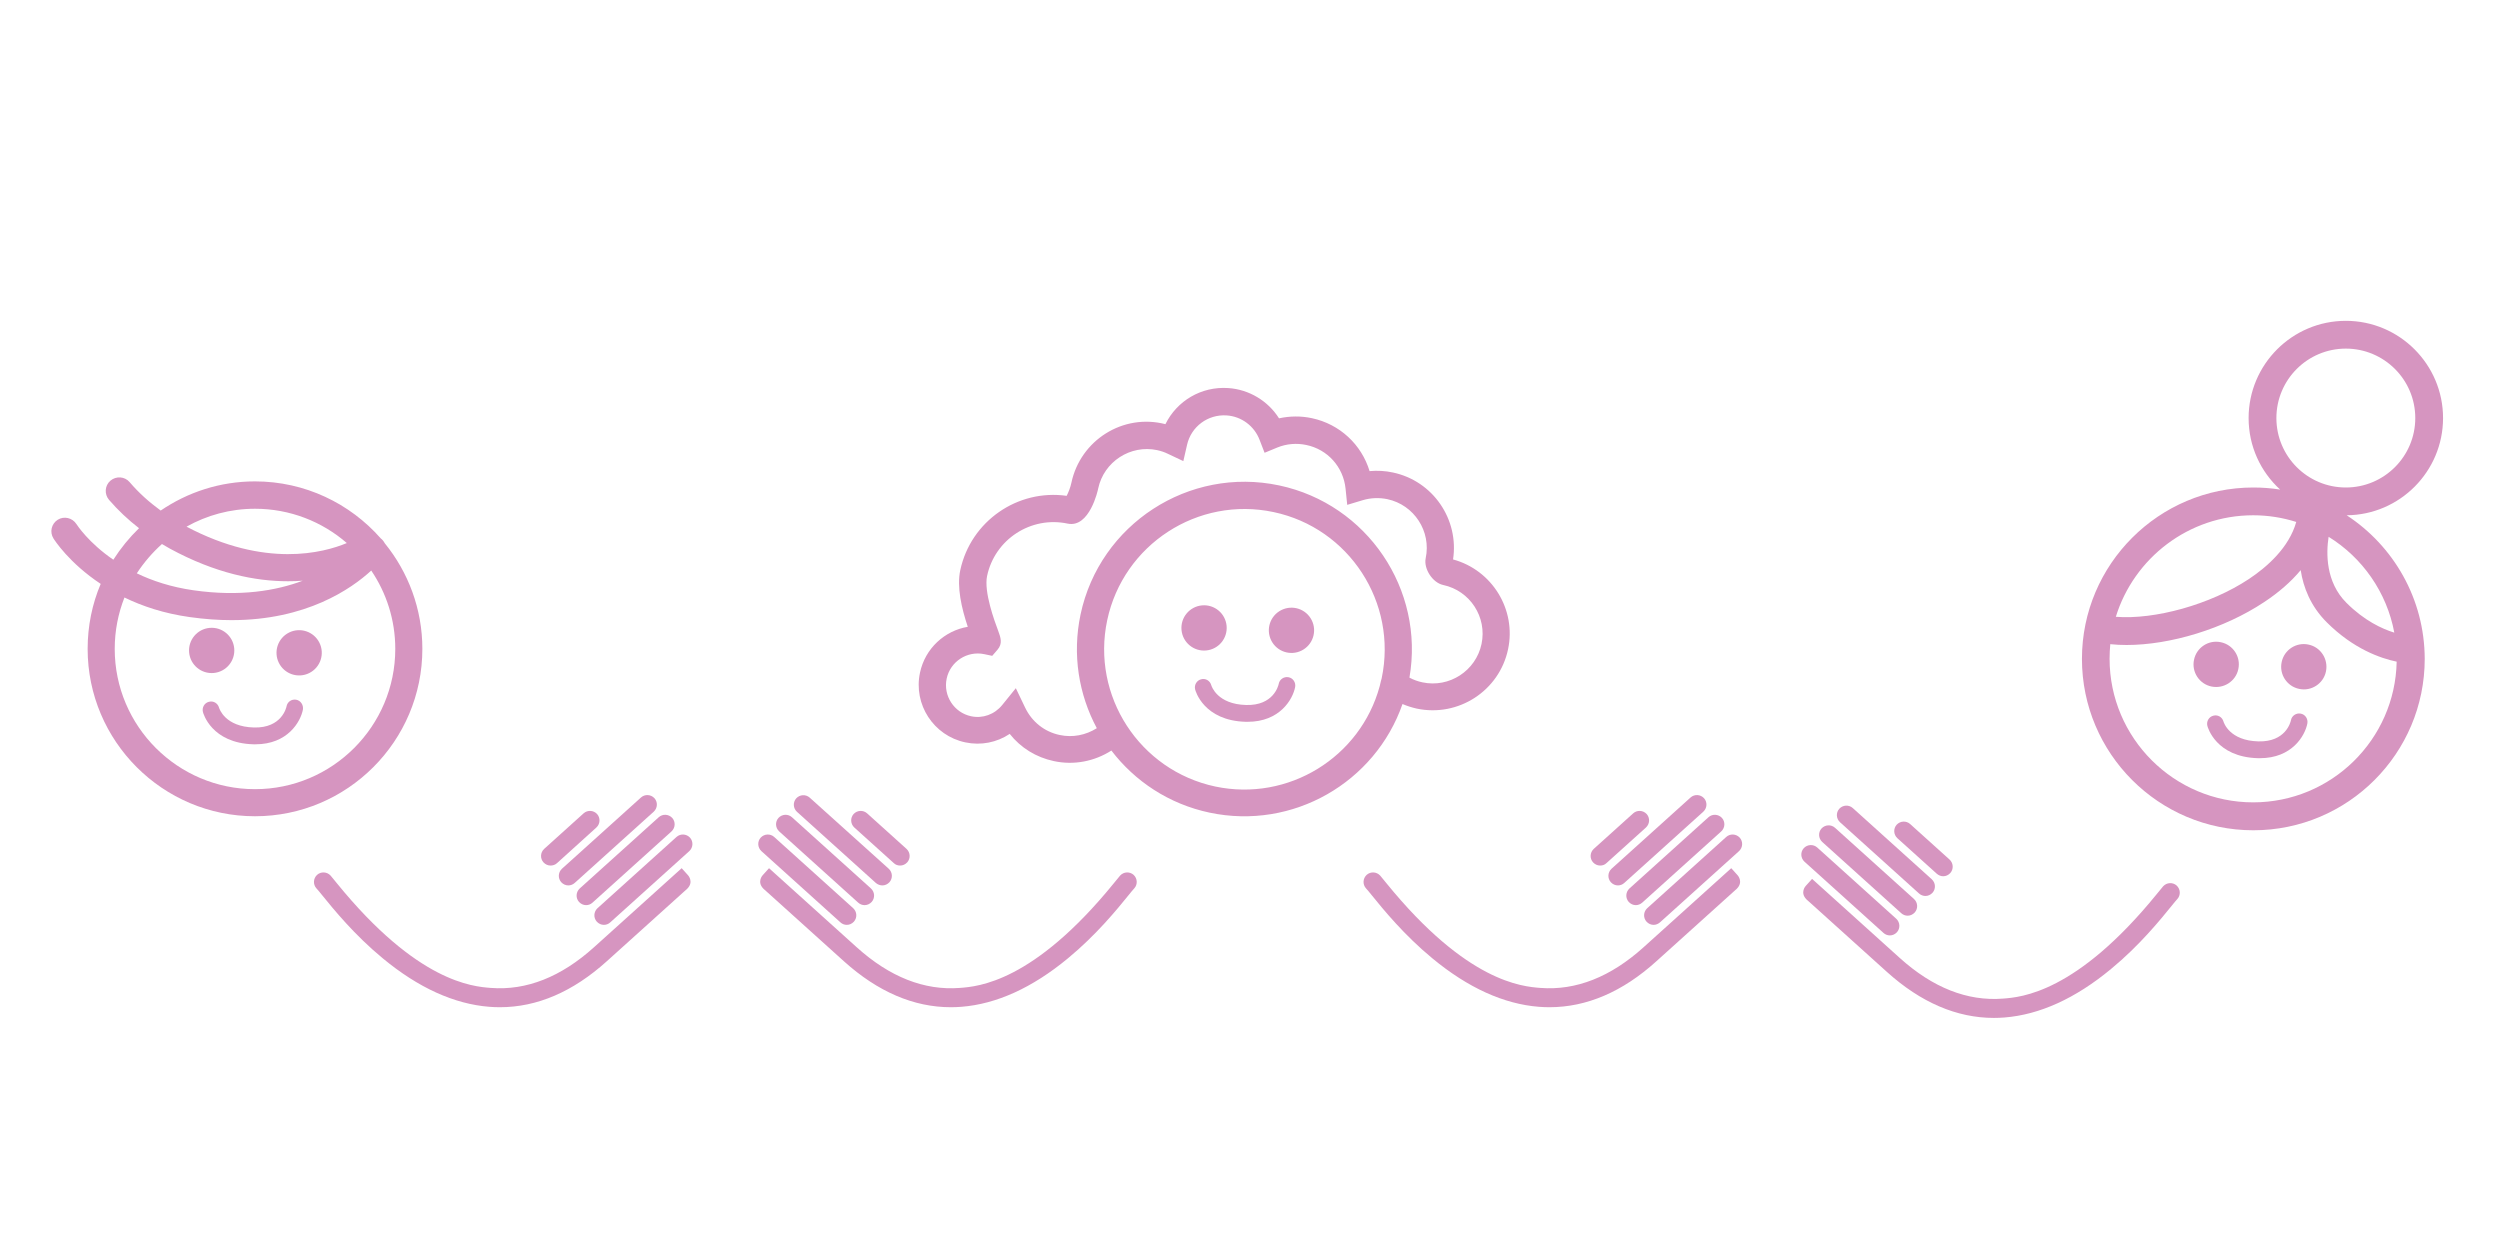
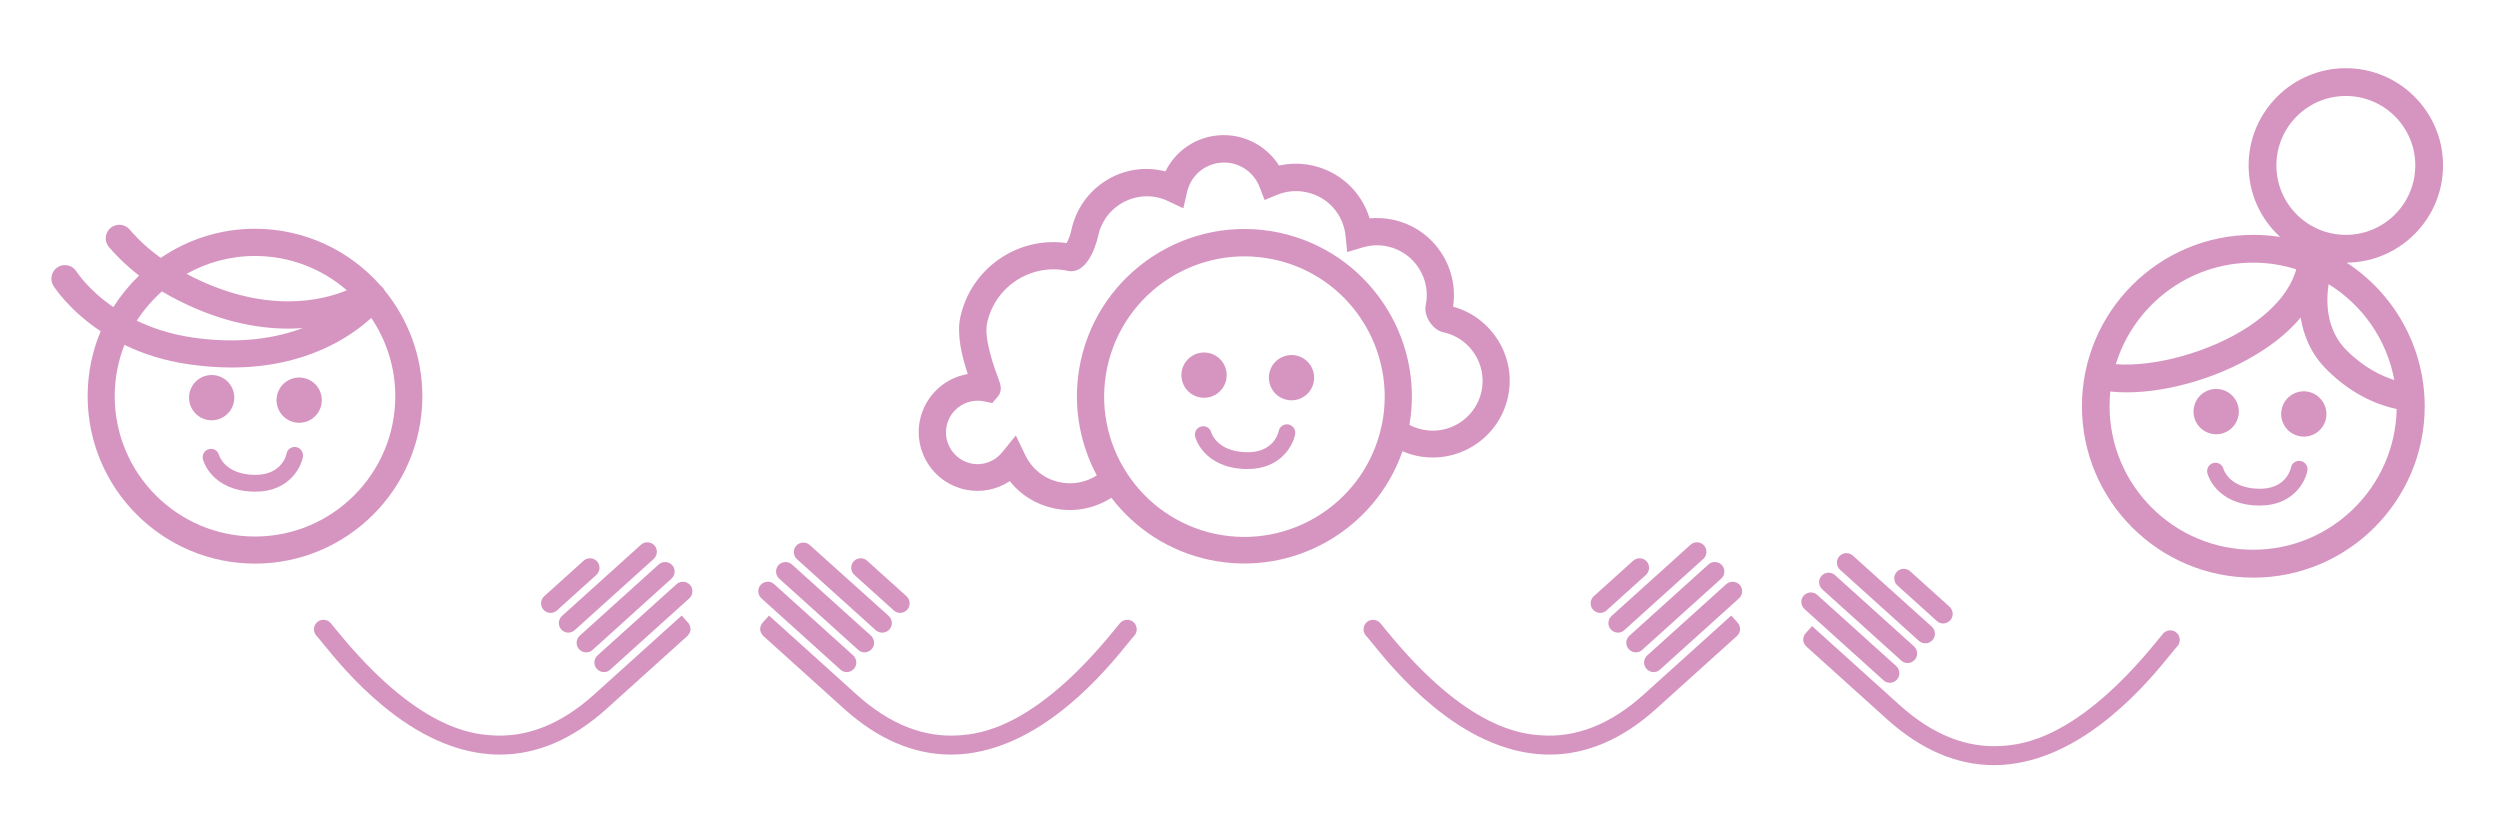
- <svg xmlns="http://www.w3.org/2000/svg" version="1.1" x="0px" y="0px" viewBox="0 0 1800 900" style="enable-background:new 0 0 1800 900;" xml:space="preserve">
+ <svg xmlns="http://www.w3.org/2000/svg" version="1.1" x="0px" y="0px" viewBox="0 0 1800 600" style="enable-background:new 0 0 1800 600;" xml:space="preserve">
  <style type="text/css">
- 	.st0{fill:#785089;}
- 	.st1{fill:#D695C0;}
- 	.st2{fill:#442856;}
- 	.st3{fill:#BEA3CC;}
+ 	.st0{fill:#BEA3CC;}
+ 	.st1{fill:#785089;}
+ 	.st2{fill:#D695C0;}
+ 	.st3{fill:#442856;}
	.st4{fill:#F0CEE2;}
	.st5{fill:none;stroke:#D695C0;stroke-width:16;stroke-miterlimit:10;}
	.st6{fill:none;stroke:#785089;stroke-width:15;stroke-linecap:round;stroke-miterlimit:10;}
- 	.st7{fill:none;stroke:#60C7D5;stroke-width:16;stroke-miterlimit:10;}
+ 	.st7{fill:#76BF60;}
+ 	.st8{fill:#489B91;}
+ 	.st9{fill:#EC8231;}
+ 	.st10{fill:#E34D99;}
+ 	.st11{fill:#C7E2C0;}
+ 	.st12{fill:#9BD2CA;}
+ 	.st13{fill:#FBC089;}
+ 	.st14{fill:#E9A6C9;}
+ 	.st15{fill:none;stroke:#442856;stroke-width:15;stroke-miterlimit:10;}
+ 	.st16{fill:none;stroke:#60C7D5;stroke-width:16;stroke-miterlimit:10;}
</style>
  <g id="Layer_1">
    <g>
-       <path class="st1" d="M1115.6,725.2c-2.5,0-5-0.1-7.6-0.3c-25.3-2-51.1-13.7-76.7-34.9c-20.5-16.9-35.5-35.4-43.6-45.4    c-1.8-2.3-3.3-4-4.2-5c-2.5-2.8-2.3-7.1,0.5-9.7c2.8-2.5,7.1-2.3,9.7,0.5c1.1,1.3,2.6,3.1,4.6,5.6c57.9,71.2,97.7,74.3,110.8,75.3    c25.6,2,50.6-7.9,74.3-29.3l63.1-56.9l4.6,5.1c0.2,0.2,4.2,4.8-0.5,9.6l0,0c0,0-0.2,0.2-0.5,0.5c0,0,0,0,0,0l-0.6,0.5    c-3.5,3.1-16.2,14.6-56.9,51.3C1168.3,714.1,1142.4,725.2,1115.6,725.2z" />
-       <path class="st1" d="M1190.6,665.9c-1.9,0-3.7-0.8-5.1-2.3c-2.5-2.8-2.3-7.1,0.5-9.7l56.9-51.3c2.8-2.5,7.1-2.3,9.7,0.5    c2.5,2.8,2.3,7.1-0.5,9.7l-56.9,51.3C1193.8,665.3,1192.2,665.9,1190.6,665.9z" />
-       <path class="st1" d="M1177.8,651.7c-1.9,0-3.7-0.8-5.1-2.3c-2.5-2.8-2.3-7.1,0.5-9.7l56.9-51.3c2.8-2.5,7.1-2.3,9.7,0.5    c2.5,2.8,2.3,7.1-0.5,9.7l-56.9,51.3C1181,651.1,1179.4,651.7,1177.8,651.7z" />
-       <path class="st1" d="M1152.1,623.2c-1.9,0-3.7-0.8-5.1-2.3c-2.5-2.8-2.3-7.1,0.5-9.7l28.4-25.6c2.8-2.5,7.1-2.3,9.7,0.5    c2.5,2.8,2.3,7.1-0.5,9.7l-28.4,25.6C1155.4,622.7,1153.8,623.2,1152.1,623.2z" />
-       <path class="st1" d="M1164.9,637.5c-1.9,0-3.7-0.8-5.1-2.3c-2.5-2.8-2.3-7.1,0.5-9.7l56.9-51.3c2.8-2.5,7.1-2.3,9.7,0.5    c2.5,2.8,2.3,7.1-0.5,9.7l-56.9,51.3C1168.2,636.9,1166.6,637.5,1164.9,637.5z" />
-     </g>
-     <g>
-       <path class="st1" d="M684.6,725.2c2.5,0,5-0.1,7.6-0.3c25.3-2,51.1-13.7,76.7-34.9c20.5-16.9,35.5-35.4,43.6-45.4    c1.8-2.3,3.3-4,4.2-5c2.5-2.8,2.3-7.1-0.5-9.7c-2.8-2.5-7.1-2.3-9.7,0.5c-1.1,1.3-2.6,3.1-4.6,5.6    c-57.9,71.2-97.7,74.3-110.8,75.3c-25.6,2-50.6-7.9-74.3-29.3l-63.1-56.9l-4.6,5.1c-0.2,0.2-4.2,4.8,0.5,9.6l0,0    c0,0,0.2,0.2,0.5,0.5c0,0,0,0,0,0l0.6,0.5c3.5,3.1,16.2,14.6,56.9,51.3C632,714.1,657.9,725.2,684.6,725.2z" />
-       <path class="st1" d="M609.7,665.9c1.9,0,3.7-0.8,5.1-2.3c2.5-2.8,2.3-7.1-0.5-9.7l-56.9-51.3c-2.8-2.5-7.1-2.3-9.7,0.5    c-2.5,2.8-2.3,7.1,0.5,9.7l56.9,51.3C606.4,665.3,608,665.9,609.7,665.9z" />
-       <path class="st1" d="M622.5,651.7c1.9,0,3.7-0.8,5.1-2.3c2.5-2.8,2.3-7.1-0.5-9.7l-56.9-51.3c-2.8-2.5-7.1-2.3-9.7,0.5    c-2.5,2.8-2.3,7.1,0.5,9.7l56.9,51.3C619.2,651.1,620.9,651.7,622.5,651.7z" />
-       <path class="st1" d="M648.1,623.2c1.9,0,3.7-0.8,5.1-2.3c2.5-2.8,2.3-7.1-0.5-9.7l-28.4-25.6c-2.8-2.5-7.1-2.3-9.7,0.5    c-2.5,2.8-2.3,7.1,0.5,9.7l28.4,25.6C644.8,622.7,646.5,623.2,648.1,623.2z" />
-       <path class="st1" d="M635.3,637.5c1.9,0,3.7-0.8,5.1-2.3c2.5-2.8,2.3-7.1-0.5-9.7L583,574.3c-2.8-2.5-7.1-2.3-9.7,0.5    c-2.5,2.8-2.3,7.1,0.5,9.7l56.9,51.3C632,636.9,633.7,637.5,635.3,637.5z" />
-     </g>
-     <g>
-       <path class="st1" d="M1046.2,402.8c4.4-28.8-14.4-56.5-43.3-62.6c-5.5-1.2-11.2-1.5-16.8-1c-5.8-19.1-21.4-33.8-41.5-38.1    c-7.9-1.7-15.9-1.6-23.7,0.1c-7.9-12.5-21.5-20.8-36.6-21.8c-19.4-1.3-36.9,9.2-45.2,26c-30.6-7.9-61.2,11.6-67.7,42.2    c-0.7,3.4-2.2,7.1-3.4,9.4c-35.3-5-69,18.2-76.6,53.5c-2.6,12.1,0.9,27.3,5.4,40.8c-16.6,2.8-30.7,15.5-34.4,33    c-4.9,22.9,9.8,45.4,32.6,50.2c11.3,2.4,22.7,0.1,32-6.1c7.9,10,19,16.9,31.8,19.6c14.4,3.1,29.2,0.2,41.4-7.6    c16.9,22.1,41.4,38.5,70.7,44.7c60,12.7,119.2-21.7,138.9-78.2c3.3,1.4,6.7,2.5,10.3,3.3c29.9,6.3,59.4-12.8,65.7-42.7    C1091.9,438.9,1074.3,410.4,1046.2,402.8z M994.8,488.4c0,0.1-0.1,0.3-0.1,0.4l0,0c-0.1,0.5-0.3,0.9-0.4,1.4l-0.9,3.8    c-13.9,51.3-65.8,83.4-118.4,72.3c-54.5-11.6-89.4-65.3-77.8-119.8c11.6-54.5,65.3-89.4,119.8-77.8    C971.4,380.2,1006.3,433.9,994.8,488.4z M1066.7,463.7c-4.1,19.3-23.2,31.7-42.5,27.6c-3.3-0.7-6.4-1.8-9.4-3.4    c11-63.4-30.3-124.9-93.8-138.4c-65-13.8-129.2,27.9-143,92.9c-6.1,28.9-1.3,57.6,11.7,81.9c-7.9,5-17.4,6.9-26.7,4.9    c-11-2.3-20-9.5-24.9-19.7l-6.7-14l-9.8,12.1c-5.5,6.8-14.1,9.9-22.4,8.1c-12.3-2.6-20.2-14.8-17.6-27.1    c2.6-12.3,14.8-20.2,27.1-17.6l5.7,1.2l3.8-4.4c3.9-4.5,2.2-8.9,0.5-13.6c-2.6-6.9-10.4-28-8-39.5c5.6-26.4,31.6-43.3,58-37.7    c15.8,3.3,21.8-24.1,22-25.3c4.1-19.3,23.2-31.7,42.5-27.6c2.6,0.6,5.2,1.4,7.8,2.7l11,5.2l2.7-11.8c3-13.1,15-22,28.5-21.1    c10.6,0.7,19.9,7.6,23.7,17.6l3.6,9.3l9.2-3.8c6.6-2.7,13.9-3.3,20.9-1.8c15.3,3.2,26.6,15.8,28.2,31.4l1.2,11.7l11.3-3.4    c5.7-1.7,11.8-1.9,17.6-0.7c19.3,4.1,31.7,23.2,27.6,42.5c-1.6,7.6,5,17.7,12.6,19.3C1058.4,425.3,1070.8,444.3,1066.7,463.7z" />
-       <ellipse transform="matrix(0.9958 -9.180736e-02 9.180736e-02 0.9958 -37.8437 81.4937)" class="st1" cx="866.9" cy="452.1" rx="16.3" ry="16.3" />
-       <ellipse transform="matrix(0.895 -0.446 0.446 0.895 -104.7925 462.4119)" class="st1" cx="929.9" cy="453.8" rx="16.3" ry="16.3" />
-       <path class="st1" d="M927.7,487.6c-3.2-0.6-6.4,1.5-7,4.7c-0.3,1.6-3.9,15.8-23.4,15.3c-20.9-0.5-25-13.6-25.2-14.3    c-0.9-3.2-4.1-5.1-7.3-4.2c-3.2,0.8-5.1,4.1-4.3,7.3c0.2,0.9,6.1,22.5,36.5,23.3c0.4,0,0.9,0,1.3,0c23.2,0,32.5-16.2,34.2-25    C933.1,491.4,931,488.2,927.7,487.6z" />
-     </g>
-     <g>
-       <path class="st1" d="M359.9,725.2c-2.5,0-5-0.1-7.6-0.3c-25.3-2-51.1-13.7-76.7-34.9c-20.5-16.9-35.5-35.4-43.6-45.4    c-1.8-2.3-3.3-4-4.2-5c-2.5-2.8-2.3-7.1,0.5-9.7c2.8-2.5,7.1-2.3,9.7,0.5c1.1,1.3,2.6,3.1,4.6,5.6c57.9,71.2,97.7,74.3,110.8,75.3    c25.6,2,50.6-7.9,74.3-29.3l63.1-56.9l4.6,5.1c0.2,0.2,4.2,4.8-0.5,9.6l0,0c0,0-0.2,0.2-0.5,0.5c0,0,0,0,0,0l-0.6,0.5    c-3.5,3.1-16.2,14.6-56.9,51.3C412.5,714.1,386.7,725.2,359.9,725.2z" />
-       <path class="st1" d="M434.8,665.9c-1.9,0-3.7-0.8-5.1-2.3c-2.5-2.8-2.3-7.1,0.5-9.7l56.9-51.3c2.8-2.5,7.1-2.3,9.7,0.5    c2.5,2.8,2.3,7.1-0.5,9.7l-56.9,51.3C438.1,665.3,436.5,665.9,434.8,665.9z" />
-       <path class="st1" d="M422,651.7c-1.9,0-3.7-0.8-5.1-2.3c-2.5-2.8-2.3-7.1,0.5-9.7l56.9-51.3c2.8-2.5,7.1-2.3,9.7,0.5    c2.5,2.8,2.3,7.1-0.5,9.7l-56.9,51.3C425.3,651.1,423.7,651.7,422,651.7z" />
-       <path class="st1" d="M396.4,623.2c-1.9,0-3.7-0.8-5.1-2.3c-2.5-2.8-2.3-7.1,0.5-9.7l28.4-25.6c2.8-2.5,7.1-2.3,9.7,0.5    c2.5,2.8,2.3,7.1-0.5,9.7L401,621.5C399.7,622.7,398,623.2,396.4,623.2z" />
-       <path class="st1" d="M409.2,637.5c-1.9,0-3.7-0.8-5.1-2.3c-2.5-2.8-2.3-7.1,0.5-9.7l56.9-51.3c2.8-2.5,7.1-2.3,9.7,0.5    c2.5,2.8,2.3,7.1-0.5,9.7l-56.9,51.3C412.5,636.9,410.8,637.5,409.2,637.5z" />
-     </g>
-     <g>
-       <path class="st1" d="M1689.6,371c38.3-0.3,69.4-31.6,69.4-70c0-38.6-31.4-70-70-70s-70,31.4-70,70c0,20.4,8.7,38.7,22.7,51.5    c-6.3-1-12.8-1.5-19.3-1.5c-68,0-123.4,55.3-123.4,123.4s55.3,123.4,123.4,123.4s123.4-55.3,123.4-123.4    C1745.7,431.1,1723.3,393,1689.6,371z M1639,301c0-27.6,22.4-50,50-50s50,22.4,50,50c0,27.6-22.4,50-50,50S1639,328.6,1639,301z     M1723.9,455.5c-8.8-2.7-21.6-8.6-34.5-21.5c-15-15-14.6-35.8-12.8-47.5C1700.9,401.5,1718.5,426.4,1723.9,455.5z M1622.3,371    c10.8,0,21.2,1.7,31,4.8c-5.2,18.5-21,32.4-34.1,41.1c-27.7,18.4-67.8,29.4-95.8,27.2C1536.4,401.9,1575.8,371,1622.3,371z     M1622.3,577.7c-57,0-103.4-46.4-103.4-103.4c0-3.6,0.2-7.1,0.5-10.5c3.7,0.4,7.6,0.6,11.7,0.6c31.4,0,70.1-11.6,99.1-30.9    c10.6-7,19.4-14.7,26.3-23c1.9,12.4,7.1,25.9,18.7,37.5c19.3,19.3,38.9,26,50.4,28.4C1724.5,532.5,1678.6,577.7,1622.3,577.7z" />
-       <path class="st1" d="M1611.6,481.7c1.9-8.8-3.8-17.5-12.6-19.3c-8.8-1.9-17.5,3.8-19.3,12.6c-1.9,8.8,3.8,17.5,12.6,19.3    C1601.1,496.1,1609.8,490.5,1611.6,481.7z" />
-       <path class="st1" d="M1662.1,464.1c-8.8-1.9-17.5,3.8-19.3,12.6c-1.9,8.8,3.8,17.5,12.6,19.3c8.8,1.9,17.5-3.8,19.3-12.6    C1676.5,474.6,1670.9,465.9,1662.1,464.1z" />
-       <path class="st1" d="M1656.5,513.8c-3.2-0.6-6.4,1.5-7,4.7c-0.3,1.6-3.9,15.8-23.4,15.3c-20.9-0.5-25-13.6-25.2-14.3    c-0.9-3.2-4.1-5.1-7.3-4.2c-3.2,0.8-5.1,4.1-4.3,7.3c0.2,0.9,6.1,22.5,36.5,23.3c0.5,0,0.9,0,1.3,0c23.2,0,32.5-16.2,34.2-25    C1661.9,517.6,1659.8,514.4,1656.5,513.8z" />
-     </g>
-     <g>
-       <ellipse transform="matrix(0.9958 -9.180736e-02 9.180736e-02 0.9958 -42.3462 15.9719)" class="st1" cx="152.4" cy="468.3" rx="16.3" ry="16.3" />
-       <ellipse transform="matrix(0.895 -0.446 0.446 0.895 -187.0185 145.4379)" class="st1" cx="215.4" cy="470" rx="16.3" ry="16.3" />
-       <path class="st1" d="M213.3,503.8c-3.3-0.6-6.4,1.5-7,4.8c-0.1,0.6-3.3,15.7-23.4,15.2c-20.9-0.5-25-13.6-25.2-14.3    c-0.9-3.2-4.1-5.1-7.3-4.2c-3.2,0.8-5.1,4.1-4.3,7.3c0.2,0.9,6.1,22.5,36.5,23.3c0.4,0,0.9,0,1.3,0c23.2,0,32.5-16.2,34.2-25    C218.6,507.6,216.5,504.4,213.3,503.8z" />
-       <path class="st1" d="M277,391.1c-0.7-1.3-1.6-2.5-2.8-3.4c0,0-0.1,0-0.1-0.1c-22.1-25.1-54.5-41-90.5-41c-25.2,0-48.5,7.8-67.9,21    c-8.4-6.1-15.9-12.9-22.4-20.5c-3.5-4.1-9.7-4.5-13.8-1c-4.1,3.5-4.5,9.7-1,13.8c6.4,7.4,13.7,14.3,21.6,20.4    c-7,6.8-13.2,14.4-18.5,22.7c-17.8-12.2-26-24.8-26.6-25.7c-2.9-4.5-8.9-5.9-13.4-3.1c-4.6,2.9-6,8.9-3.1,13.5    c0.7,1.1,11.2,17.6,34,32.7c-6.1,14.4-9.4,30.2-9.4,46.8c0,66.5,54.1,120.5,120.5,120.5c66.5,0,120.5-54.1,120.5-120.5    C304.1,438.4,293.9,411.9,277,391.1z M249.7,391c-16.7,7-58.6,18.2-115.4-11.8c14.6-8.2,31.4-12.9,49.3-12.9    C208.8,366.3,232,375.6,249.7,391z M116.6,391.7c1.9,1.1,3.8,2.2,5.7,3.3c32.9,17.9,61.8,23.5,85,23.5c3.7,0,7.3-0.1,10.7-0.4    c-19.1,7.2-45.1,11.7-78.7,6.9c-16.1-2.3-29.6-6.8-40.8-12.2C103.6,405,109.7,397.9,116.6,391.7z M183.6,568.2    c-55.7,0-101-45.3-101-101c0-13.1,2.5-25.5,7-37c12.9,6.3,28.5,11.5,47,14.1c10.7,1.5,20.7,2.2,30.1,2.2    c53.9,0,86.2-22.5,100.6-35.7c10.9,16.1,17.3,35.5,17.3,56.4C284.6,522.9,239.3,568.2,183.6,568.2z" />
-     </g>
-     <g>
-       <path class="st1" d="M1435.6,732.9c2.5,0,5-0.1,7.6-0.3c25.3-2,51.1-13.7,76.7-34.9c20.5-16.9,35.5-35.4,43.6-45.4    c1.8-2.3,3.3-4,4.2-5c2.5-2.8,2.3-7.1-0.5-9.7c-2.8-2.5-7.1-2.3-9.7,0.5c-1.1,1.3-2.6,3.1-4.6,5.6    c-57.9,71.2-97.7,74.3-110.8,75.3c-25.6,2-50.6-7.9-74.3-29.3l-63.1-56.9l-4.6,5.1c-0.2,0.2-4.2,4.8,0.5,9.6l0,0    c0,0,0.2,0.2,0.5,0.5c0,0,0,0,0,0l0.6,0.5c3.5,3.1,16.2,14.6,56.9,51.3C1383,721.8,1408.9,732.9,1435.6,732.9z" />
-       <path class="st1" d="M1360.7,673.5c1.9,0,3.7-0.8,5.1-2.3c2.5-2.8,2.3-7.1-0.5-9.7l-56.9-51.3c-2.8-2.5-7.1-2.3-9.7,0.5    c-2.5,2.8-2.3,7.1,0.5,9.7l56.9,51.3C1357.4,672.9,1359.1,673.5,1360.7,673.5z" />
-       <path class="st1" d="M1373.5,659.3c1.9,0,3.7-0.8,5.1-2.3c2.5-2.8,2.3-7.1-0.5-9.7l-56.9-51.3c-2.8-2.5-7.1-2.3-9.7,0.5    c-2.5,2.8-2.3,7.1,0.5,9.7l56.9,51.3C1370.2,658.7,1371.9,659.3,1373.5,659.3z" />
-       <path class="st1" d="M1399.1,630.9c1.9,0,3.7-0.8,5.1-2.3c2.5-2.8,2.3-7.1-0.5-9.7l-28.4-25.6c-2.8-2.5-7.1-2.3-9.7,0.5    c-2.5,2.8-2.3,7.1,0.5,9.7l28.4,25.6C1395.9,630.3,1397.5,630.9,1399.1,630.9z" />
-       <path class="st1" d="M1386.3,645.1c1.9,0,3.7-0.8,5.1-2.3c2.5-2.8,2.3-7.1-0.5-9.7l-56.9-51.3c-2.8-2.5-7.1-2.3-9.7,0.5    c-2.5,2.8-2.3,7.1,0.5,9.7l56.9,51.3C1383,644.5,1384.7,645.1,1386.3,645.1z" />
+       <g>
+         <path class="st2" d="M1115.6,543.3c-2.5,0-5-0.1-7.6-0.3c-25.3-2-51.1-13.7-76.7-34.9c-20.5-16.9-35.5-35.4-43.6-45.4     c-1.8-2.3-3.3-4-4.2-5c-2.5-2.8-2.3-7.1,0.5-9.7c2.8-2.5,7.1-2.3,9.7,0.5c1.1,1.3,2.6,3.1,4.6,5.6     c57.9,71.2,97.7,74.3,110.8,75.3c25.6,2,50.6-7.9,74.3-29.3l63.1-56.9l4.6,5.1c0.2,0.2,4.2,4.8-0.5,9.6l0,0c0,0-0.2,0.2-0.5,0.5     c0,0,0,0,0,0l-0.6,0.5c-3.5,3.1-16.2,14.6-56.9,51.3C1168.3,532.2,1142.4,543.3,1115.6,543.3z" />
+         <path class="st2" d="M1190.6,483.9c-1.9,0-3.7-0.8-5.1-2.3c-2.5-2.8-2.3-7.1,0.5-9.7l56.9-51.3c2.8-2.5,7.1-2.3,9.7,0.5     c2.5,2.8,2.3,7.1-0.5,9.7l-56.9,51.3C1193.8,483.4,1192.2,483.9,1190.6,483.9z" />
+         <path class="st2" d="M1177.8,469.7c-1.9,0-3.7-0.8-5.1-2.3c-2.5-2.8-2.3-7.1,0.5-9.7l56.9-51.3c2.8-2.5,7.1-2.3,9.7,0.5     c2.5,2.8,2.3,7.1-0.5,9.7l-56.9,51.3C1181,469.2,1179.4,469.7,1177.8,469.7z" />
+         <path class="st2" d="M1152.1,441.3c-1.9,0-3.7-0.8-5.1-2.3c-2.5-2.8-2.3-7.1,0.5-9.7l28.4-25.6c2.8-2.5,7.1-2.3,9.7,0.5     c2.5,2.8,2.3,7.1-0.5,9.7l-28.4,25.6C1155.4,440.7,1153.8,441.3,1152.1,441.3z" />
+         <path class="st2" d="M1164.9,455.5c-1.9,0-3.7-0.8-5.1-2.3c-2.5-2.8-2.3-7.1,0.5-9.7l56.9-51.3c2.8-2.5,7.1-2.3,9.7,0.5     c2.5,2.8,2.3,7.1-0.5,9.7l-56.9,51.3C1168.2,454.9,1166.6,455.5,1164.9,455.5z" />
+       </g>
+       <g>
+         <path class="st2" d="M684.6,543.3c2.5,0,5-0.1,7.6-0.3c25.3-2,51.1-13.7,76.7-34.9c20.5-16.9,35.5-35.4,43.6-45.4     c1.8-2.3,3.3-4,4.2-5c2.5-2.8,2.3-7.1-0.5-9.7c-2.8-2.5-7.1-2.3-9.7,0.5c-1.1,1.3-2.6,3.1-4.6,5.6     c-57.9,71.2-97.7,74.3-110.8,75.3c-25.6,2-50.6-7.9-74.3-29.3l-63.1-56.9l-4.6,5.1c-0.2,0.2-4.2,4.8,0.5,9.6l0,0     c0,0,0.2,0.2,0.5,0.5c0,0,0,0,0,0l0.6,0.5c3.5,3.1,16.2,14.6,56.9,51.3C632,532.2,657.9,543.3,684.6,543.3z" />
+         <path class="st2" d="M609.7,483.9c1.9,0,3.7-0.8,5.1-2.3c2.5-2.8,2.3-7.1-0.5-9.7l-56.9-51.3c-2.8-2.5-7.1-2.3-9.7,0.5     c-2.5,2.8-2.3,7.1,0.5,9.7l56.9,51.3C606.4,483.4,608,483.9,609.7,483.9z" />
+         <path class="st2" d="M622.5,469.7c1.9,0,3.7-0.8,5.1-2.3c2.5-2.8,2.3-7.1-0.5-9.7l-56.9-51.3c-2.8-2.5-7.1-2.3-9.7,0.5     c-2.5,2.8-2.3,7.1,0.5,9.7l56.9,51.3C619.2,469.2,620.9,469.7,622.5,469.7z" />
+         <path class="st2" d="M648.1,441.3c1.9,0,3.7-0.8,5.1-2.3c2.5-2.8,2.3-7.1-0.5-9.7l-28.4-25.6c-2.8-2.5-7.1-2.3-9.7,0.5     c-2.5,2.8-2.3,7.1,0.5,9.7l28.4,25.6C644.8,440.7,646.5,441.3,648.1,441.3z" />
+         <path class="st2" d="M635.3,455.5c1.9,0,3.7-0.8,5.1-2.3c2.5-2.8,2.3-7.1-0.5-9.7L583,392.4c-2.8-2.5-7.1-2.3-9.7,0.5     c-2.5,2.8-2.3,7.1,0.5,9.7l56.9,51.3C632,454.9,633.7,455.5,635.3,455.5z" />
+       </g>
+       <g>
+         <path class="st2" d="M1046.2,220.8c4.4-28.8-14.4-56.5-43.3-62.6c-5.5-1.2-11.2-1.5-16.8-1c-5.8-19.1-21.4-33.8-41.5-38.1     c-7.9-1.7-15.9-1.6-23.7,0.1c-7.9-12.5-21.5-20.8-36.6-21.8c-19.4-1.3-36.9,9.2-45.2,26c-30.6-7.9-61.2,11.6-67.7,42.2     c-0.7,3.4-2.2,7.1-3.4,9.4c-35.3-5-69,18.2-76.6,53.5c-2.6,12.1,0.9,27.3,5.4,40.8c-16.6,2.8-30.7,15.5-34.4,33     c-4.9,22.9,9.8,45.4,32.6,50.2c11.3,2.4,22.7,0.1,32-6.1c7.9,10,19,16.9,31.8,19.6c14.4,3.1,29.2,0.2,41.4-7.6     c16.9,22.1,41.4,38.5,70.7,44.7c60,12.7,119.2-21.7,138.9-78.2c3.3,1.4,6.7,2.5,10.3,3.3c29.9,6.3,59.4-12.8,65.7-42.7     C1091.9,257,1074.3,228.5,1046.2,220.8z M994.8,306.5c0,0.1-0.1,0.3-0.1,0.4l0,0c-0.1,0.5-0.3,0.9-0.4,1.4l-0.9,3.8     c-13.9,51.3-65.8,83.4-118.4,72.3c-54.5-11.6-89.4-65.3-77.8-119.8c11.6-54.5,65.3-89.4,119.8-77.8     C971.4,198.2,1006.3,252,994.8,306.5z M1066.7,281.7c-4.1,19.3-23.2,31.7-42.5,27.6c-3.3-0.7-6.4-1.8-9.4-3.4     c11-63.4-30.3-124.9-93.8-138.4c-65-13.8-129.2,27.9-143,92.9c-6.1,28.9-1.3,57.6,11.7,81.9c-7.9,5-17.4,6.9-26.7,4.9     c-11-2.3-20-9.5-24.9-19.7l-6.7-14l-9.8,12.1c-5.5,6.8-14.1,9.9-22.4,8.1c-12.3-2.6-20.2-14.8-17.6-27.1     c2.6-12.3,14.8-20.2,27.1-17.6l5.7,1.2l3.8-4.4c3.9-4.5,2.2-8.9,0.5-13.6c-2.6-6.9-10.4-28-8-39.5c5.6-26.4,31.6-43.3,58-37.7     c15.8,3.3,21.8-24.1,22-25.3c4.1-19.3,23.2-31.7,42.5-27.6c2.6,0.6,5.2,1.4,7.8,2.7l11,5.2l2.7-11.8c3-13.1,15-22,28.5-21.1     c10.6,0.7,19.9,7.6,23.7,17.6l3.6,9.3l9.2-3.8c6.6-2.7,13.9-3.3,20.9-1.8c15.3,3.2,26.6,15.8,28.2,31.4l1.2,11.7l11.3-3.4     c5.7-1.7,11.8-1.9,17.6-0.7c19.3,4.1,31.7,23.2,27.6,42.5c-1.6,7.6,5,17.7,12.6,19.3C1058.4,243.3,1070.8,262.4,1066.7,281.7z" />
+         <ellipse transform="matrix(0.9958 -9.180736e-02 9.180736e-02 0.9958 -21.1407 80.7254)" class="st2" cx="866.9" cy="270.1" rx="16.3" ry="16.3" />
+         <ellipse transform="matrix(0.895 -0.446 0.446 0.895 -23.6405 443.3102)" class="st2" cx="929.9" cy="271.9" rx="16.3" ry="16.3" />
+         <path class="st2" d="M927.7,305.6c-3.2-0.6-6.4,1.5-7,4.7c-0.3,1.6-3.9,15.8-23.4,15.3c-20.9-0.5-25-13.6-25.2-14.3     c-0.9-3.2-4.1-5.1-7.3-4.2c-3.2,0.8-5.1,4.1-4.3,7.3c0.2,0.9,6.1,22.5,36.5,23.3c0.4,0,0.9,0,1.3,0c23.2,0,32.5-16.2,34.2-25     C933.1,309.4,931,306.3,927.7,305.6z" />
+       </g>
+       <g>
+         <path class="st2" d="M359.9,543.3c-2.5,0-5-0.1-7.6-0.3c-25.3-2-51.1-13.7-76.7-34.9c-20.5-16.9-35.5-35.4-43.6-45.4     c-1.8-2.3-3.3-4-4.2-5c-2.5-2.8-2.3-7.1,0.5-9.7c2.8-2.5,7.1-2.3,9.7,0.5c1.1,1.3,2.6,3.1,4.6,5.6     c57.9,71.2,97.7,74.3,110.8,75.3c25.6,2,50.6-7.9,74.3-29.3l63.1-56.9l4.6,5.1c0.2,0.2,4.2,4.8-0.5,9.6l0,0c0,0-0.2,0.2-0.5,0.5     c0,0,0,0,0,0l-0.6,0.5c-3.5,3.1-16.2,14.6-56.9,51.3C412.5,532.2,386.7,543.3,359.9,543.3z" />
+         <path class="st2" d="M434.8,483.9c-1.9,0-3.7-0.8-5.1-2.3c-2.5-2.8-2.3-7.1,0.5-9.7l56.9-51.3c2.8-2.5,7.1-2.3,9.7,0.5     c2.5,2.8,2.3,7.1-0.5,9.7l-56.9,51.3C438.1,483.4,436.5,483.9,434.8,483.9z" />
+         <path class="st2" d="M422,469.7c-1.9,0-3.7-0.8-5.1-2.3c-2.5-2.8-2.3-7.1,0.5-9.7l56.9-51.3c2.8-2.5,7.1-2.3,9.7,0.5     c2.5,2.8,2.3,7.1-0.5,9.7L426.6,468C425.3,469.2,423.7,469.7,422,469.7z" />
+         <path class="st2" d="M396.4,441.3c-1.9,0-3.7-0.8-5.1-2.3c-2.5-2.8-2.3-7.1,0.5-9.7l28.4-25.6c2.8-2.5,7.1-2.3,9.7,0.5     c2.5,2.8,2.3,7.1-0.5,9.7L401,439.5C399.7,440.7,398,441.3,396.4,441.3z" />
+         <path class="st2" d="M409.2,455.5c-1.9,0-3.7-0.8-5.1-2.3c-2.5-2.8-2.3-7.1,0.5-9.7l56.9-51.3c2.8-2.5,7.1-2.3,9.7,0.5     c2.5,2.8,2.3,7.1-0.5,9.7l-56.9,51.3C412.5,454.9,410.8,455.5,409.2,455.5z" />
+       </g>
+       <g>
+         <path class="st2" d="M1689.6,189.1c38.3-0.3,69.4-31.6,69.4-70c0-38.6-31.4-70-70-70s-70,31.4-70,70c0,20.4,8.7,38.7,22.7,51.5     c-6.3-1-12.8-1.5-19.3-1.5c-68,0-123.4,55.3-123.4,123.4s55.3,123.4,123.4,123.4s123.4-55.3,123.4-123.4     C1745.7,249.2,1723.3,211.1,1689.6,189.1z M1639,119.1c0-27.6,22.4-50,50-50s50,22.4,50,50c0,27.6-22.4,50-50,50     S1639,146.7,1639,119.1z M1723.9,273.6c-8.8-2.7-21.6-8.6-34.5-21.5c-15-15-14.6-35.8-12.8-47.5     C1700.9,219.6,1718.5,244.4,1723.9,273.6z M1622.3,189.1c10.8,0,21.2,1.7,31,4.8c-5.2,18.5-21,32.4-34.1,41.1     c-27.7,18.4-67.8,29.4-95.8,27.2C1536.4,219.9,1575.8,189.1,1622.3,189.1z M1622.3,395.8c-57,0-103.4-46.4-103.4-103.4     c0-3.6,0.2-7.1,0.5-10.5c3.7,0.4,7.6,0.6,11.7,0.6c31.4,0,70.1-11.6,99.1-30.9c10.6-7,19.4-14.7,26.3-23     c1.9,12.4,7.1,25.9,18.7,37.5c19.3,19.3,38.9,26,50.4,28.4C1724.5,350.6,1678.6,395.8,1622.3,395.8z" />
+         <path class="st2" d="M1611.6,299.7c1.9-8.8-3.8-17.5-12.6-19.3c-8.8-1.9-17.5,3.8-19.3,12.6c-1.9,8.8,3.8,17.5,12.6,19.3     C1601.1,314.2,1609.8,308.5,1611.6,299.7z" />
+         <path class="st2" d="M1662.1,282.1c-8.8-1.9-17.5,3.8-19.3,12.6c-1.9,8.8,3.8,17.5,12.6,19.3c8.8,1.9,17.5-3.8,19.3-12.6     C1676.5,292.7,1670.9,284,1662.1,282.1z" />
+         <path class="st2" d="M1656.5,331.9c-3.2-0.6-6.4,1.5-7,4.7c-0.3,1.6-3.9,15.8-23.4,15.3c-20.9-0.5-25-13.6-25.2-14.3     c-0.9-3.2-4.1-5.1-7.3-4.2c-3.2,0.8-5.1,4.1-4.3,7.3c0.2,0.9,6.1,22.5,36.5,23.3c0.5,0,0.9,0,1.3,0c23.2,0,32.5-16.2,34.2-25     C1661.9,335.7,1659.8,332.5,1656.5,331.9z" />
+       </g>
+       <g>
+         <ellipse transform="matrix(0.9958 -9.180736e-02 9.180736e-02 0.9958 -25.6432 15.2035)" class="st2" cx="152.4" cy="286.3" rx="16.3" ry="16.3" />
+         <ellipse transform="matrix(0.895 -0.446 0.446 0.895 -105.8665 126.3362)" class="st2" cx="215.4" cy="288.1" rx="16.3" ry="16.3" />
+         <path class="st2" d="M213.3,321.9c-3.3-0.6-6.4,1.5-7,4.8c-0.1,0.6-3.3,15.7-23.4,15.2c-20.9-0.5-25-13.6-25.2-14.3     c-0.9-3.2-4.1-5.1-7.3-4.2c-3.2,0.8-5.1,4.1-4.3,7.3c0.2,0.9,6.1,22.5,36.5,23.3c0.4,0,0.9,0,1.3,0c23.2,0,32.5-16.2,34.2-25     C218.6,325.6,216.5,322.5,213.3,321.9z" />
+         <path class="st2" d="M277,209.2c-0.7-1.3-1.6-2.5-2.8-3.4c0,0-0.1,0-0.1-0.1c-22.1-25.1-54.5-41-90.5-41     c-25.2,0-48.5,7.8-67.9,21c-8.4-6.1-15.9-12.9-22.4-20.5c-3.5-4.1-9.7-4.5-13.8-1c-4.1,3.5-4.5,9.7-1,13.8     c6.4,7.4,13.7,14.3,21.6,20.4c-7,6.8-13.2,14.4-18.5,22.7c-17.8-12.2-26-24.8-26.6-25.7c-2.9-4.5-8.9-5.9-13.4-3.1     c-4.6,2.9-6,8.9-3.1,13.5c0.7,1.1,11.2,17.6,34,32.7c-6.1,14.4-9.4,30.2-9.4,46.8c0,66.5,54.1,120.5,120.5,120.5     c66.5,0,120.5-54.1,120.5-120.5C304.1,256.5,293.9,230,277,209.2z M249.7,209c-16.7,7-58.6,18.2-115.4-11.8     c14.6-8.2,31.4-12.9,49.3-12.9C208.8,184.3,232,193.6,249.7,209z M116.6,209.8c1.9,1.1,3.8,2.2,5.7,3.3     c32.9,17.9,61.8,23.5,85,23.5c3.7,0,7.3-0.1,10.7-0.4c-19.1,7.2-45.1,11.7-78.7,6.9c-16.1-2.3-29.6-6.8-40.8-12.2     C103.6,223,109.7,215.9,116.6,209.8z M183.6,386.3c-55.7,0-101-45.3-101-101c0-13.1,2.5-25.5,7-37c12.9,6.3,28.5,11.5,47,14.1     c10.7,1.5,20.7,2.2,30.1,2.2c53.9,0,86.2-22.5,100.6-35.7c10.9,16.1,17.3,35.5,17.3,56.4C284.6,341,239.3,386.3,183.6,386.3z" />
+       </g>
+       <g>
+         <path class="st2" d="M1435.6,550.9c2.5,0,5-0.1,7.6-0.3c25.3-2,51.1-13.7,76.7-34.9c20.5-16.9,35.5-35.4,43.6-45.4     c1.8-2.3,3.3-4,4.2-5c2.5-2.8,2.3-7.1-0.5-9.7c-2.8-2.5-7.1-2.3-9.7,0.5c-1.1,1.3-2.6,3.1-4.6,5.6     c-57.9,71.2-97.7,74.3-110.8,75.3c-25.6,2-50.6-7.9-74.3-29.3l-63.1-56.9l-4.6,5.1c-0.2,0.2-4.2,4.8,0.5,9.6l0,0     c0,0,0.2,0.2,0.5,0.5c0,0,0,0,0,0l0.6,0.5c3.5,3.1,16.2,14.6,56.9,51.3C1383,539.8,1408.9,550.9,1435.6,550.9z" />
+         <path class="st2" d="M1360.7,491.6c1.9,0,3.7-0.8,5.1-2.3c2.5-2.8,2.3-7.1-0.5-9.7l-56.9-51.3c-2.8-2.5-7.1-2.3-9.7,0.5     c-2.5,2.8-2.3,7.1,0.5,9.7l56.9,51.3C1357.4,491,1359.1,491.6,1360.7,491.6z" />
+         <path class="st2" d="M1373.5,477.4c1.9,0,3.7-0.8,5.1-2.3c2.5-2.8,2.3-7.1-0.5-9.7l-56.9-51.3c-2.8-2.5-7.1-2.3-9.7,0.5     c-2.5,2.8-2.3,7.1,0.5,9.7l56.9,51.3C1370.2,476.8,1371.9,477.4,1373.5,477.4z" />
+         <path class="st2" d="M1399.1,448.9c1.9,0,3.7-0.8,5.1-2.3c2.5-2.8,2.3-7.1-0.5-9.7l-28.4-25.6c-2.8-2.5-7.1-2.3-9.7,0.5     c-2.5,2.8-2.3,7.1,0.5,9.7l28.4,25.6C1395.9,448.4,1397.5,448.9,1399.1,448.9z" />
+         <path class="st2" d="M1386.3,463.2c1.9,0,3.7-0.8,5.1-2.3c2.5-2.8,2.3-7.1-0.5-9.7L1334,400c-2.8-2.5-7.1-2.3-9.7,0.5     c-2.5,2.8-2.3,7.1,0.5,9.7l56.9,51.3C1383,462.6,1384.7,463.2,1386.3,463.2z" />
+       </g>
    </g>
  </g>
  <g id="Layer_2">
</g>
</svg>
